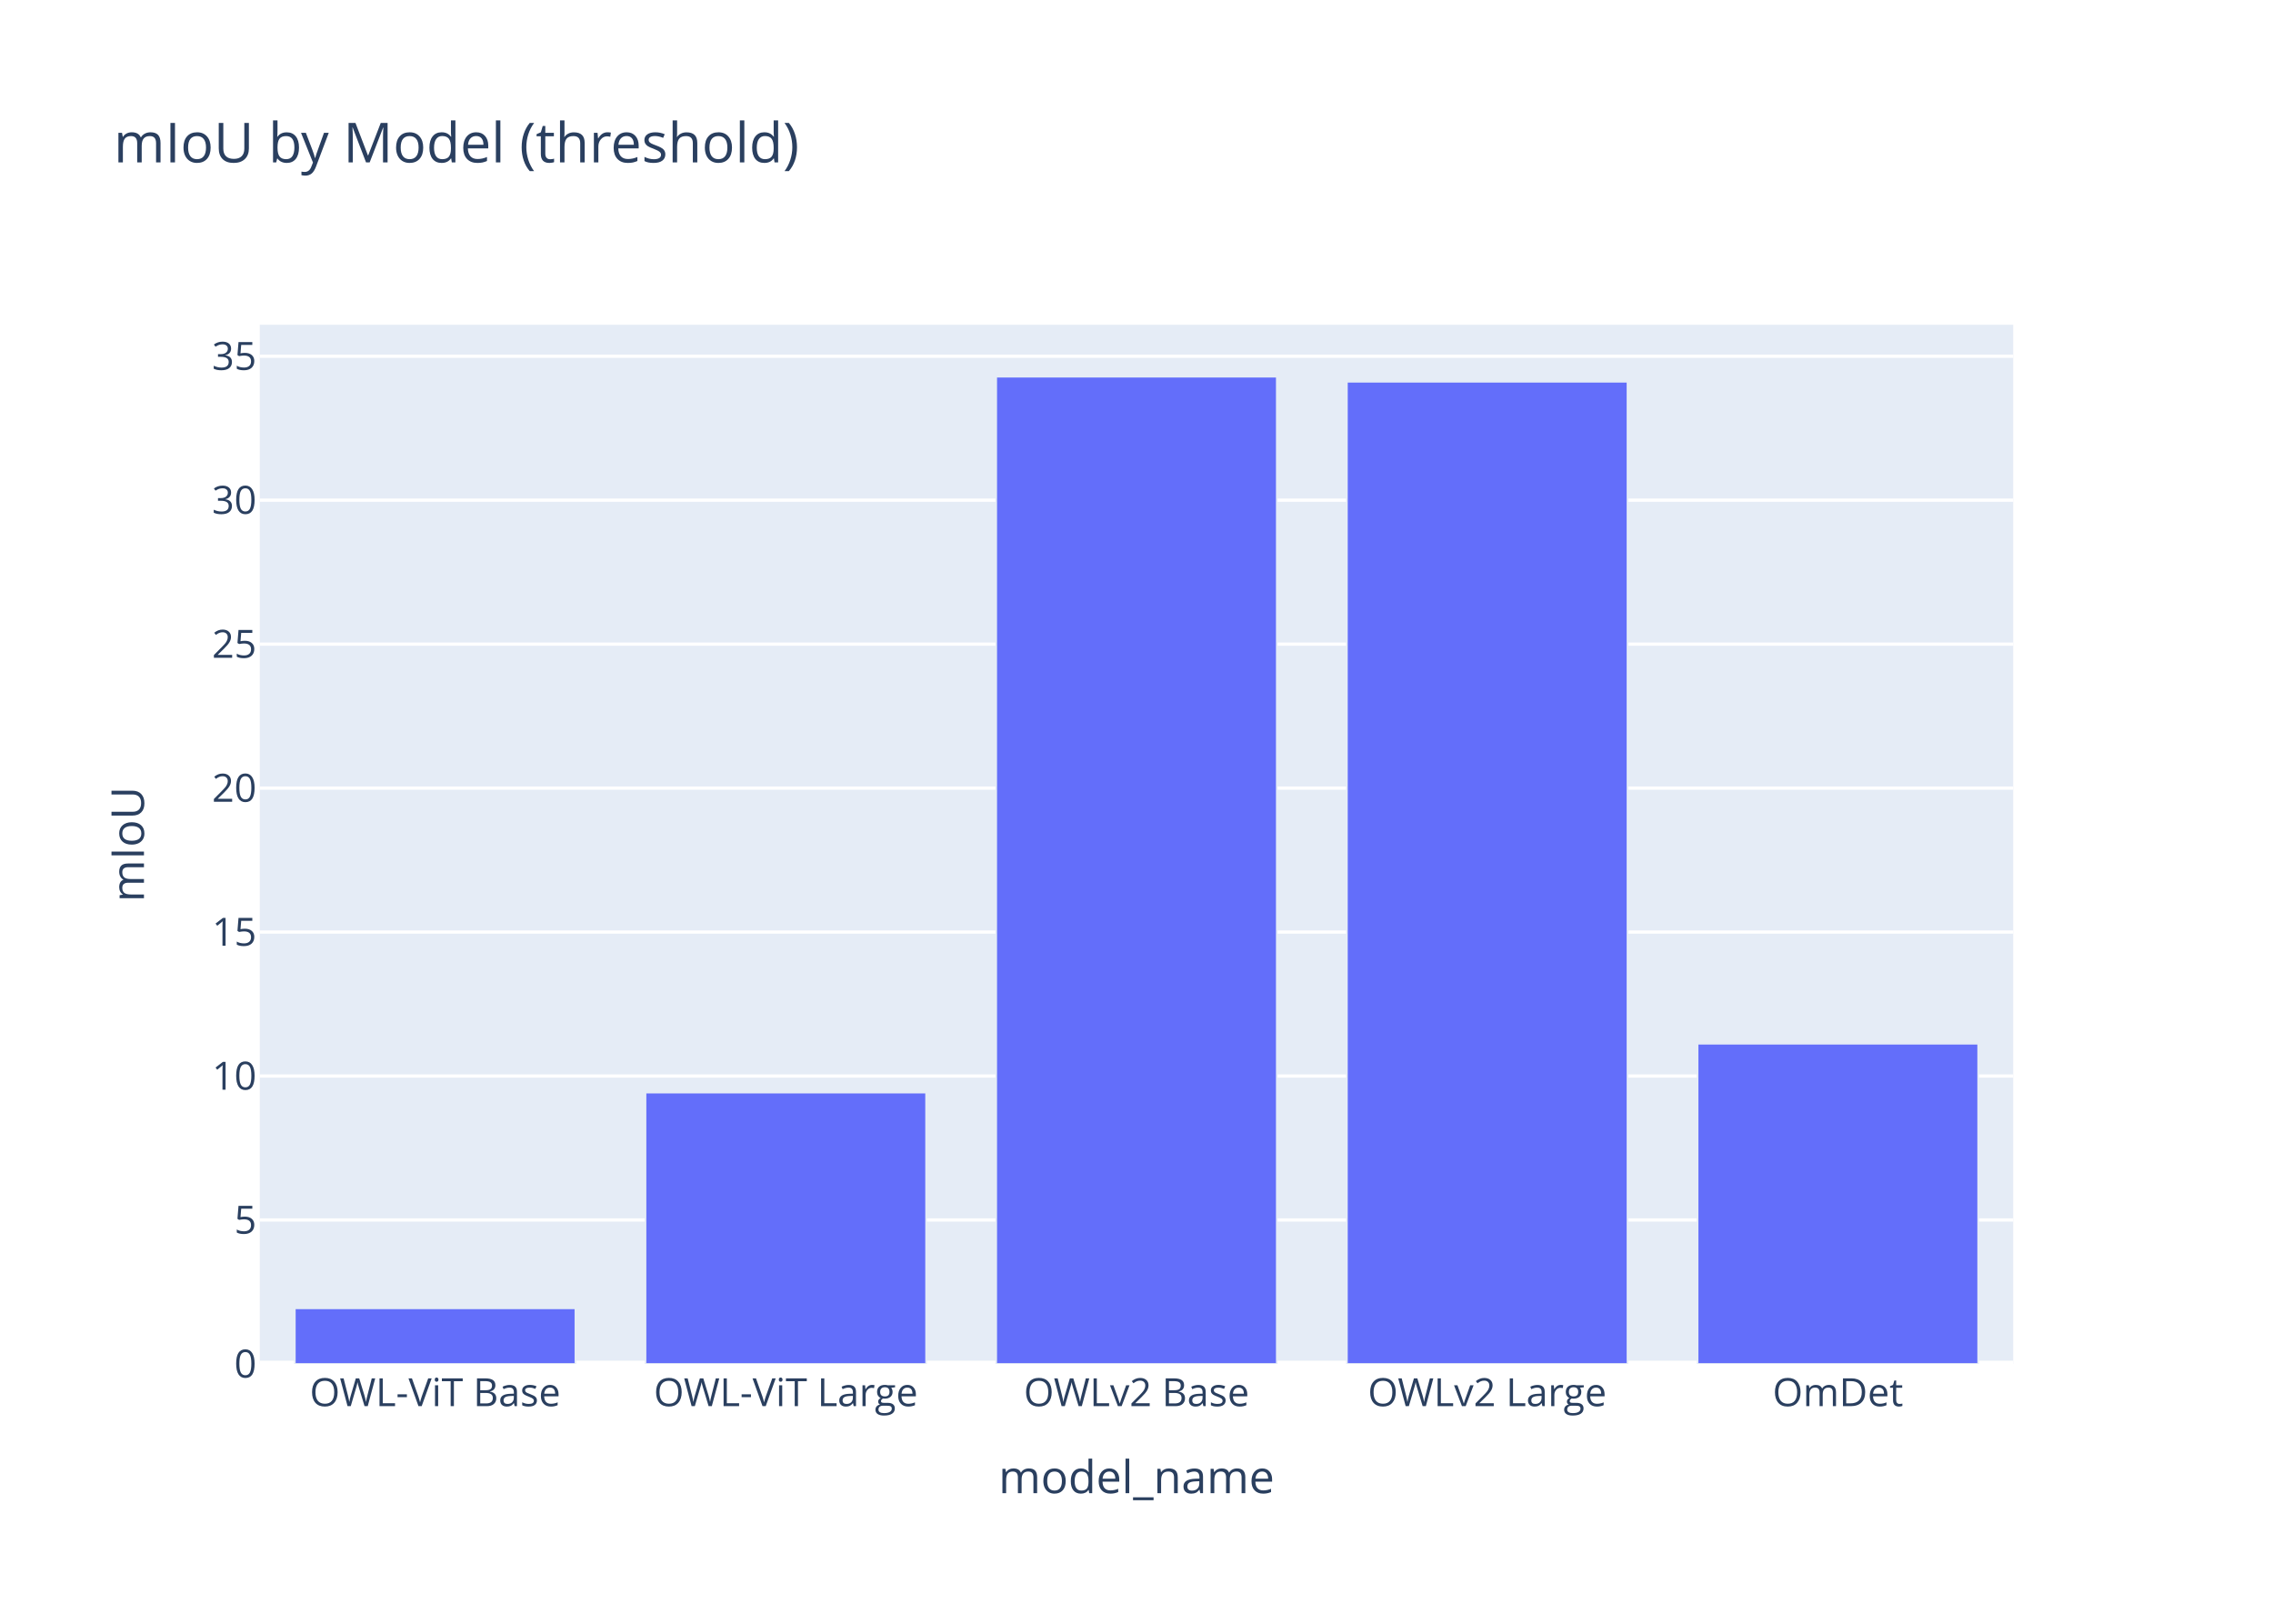
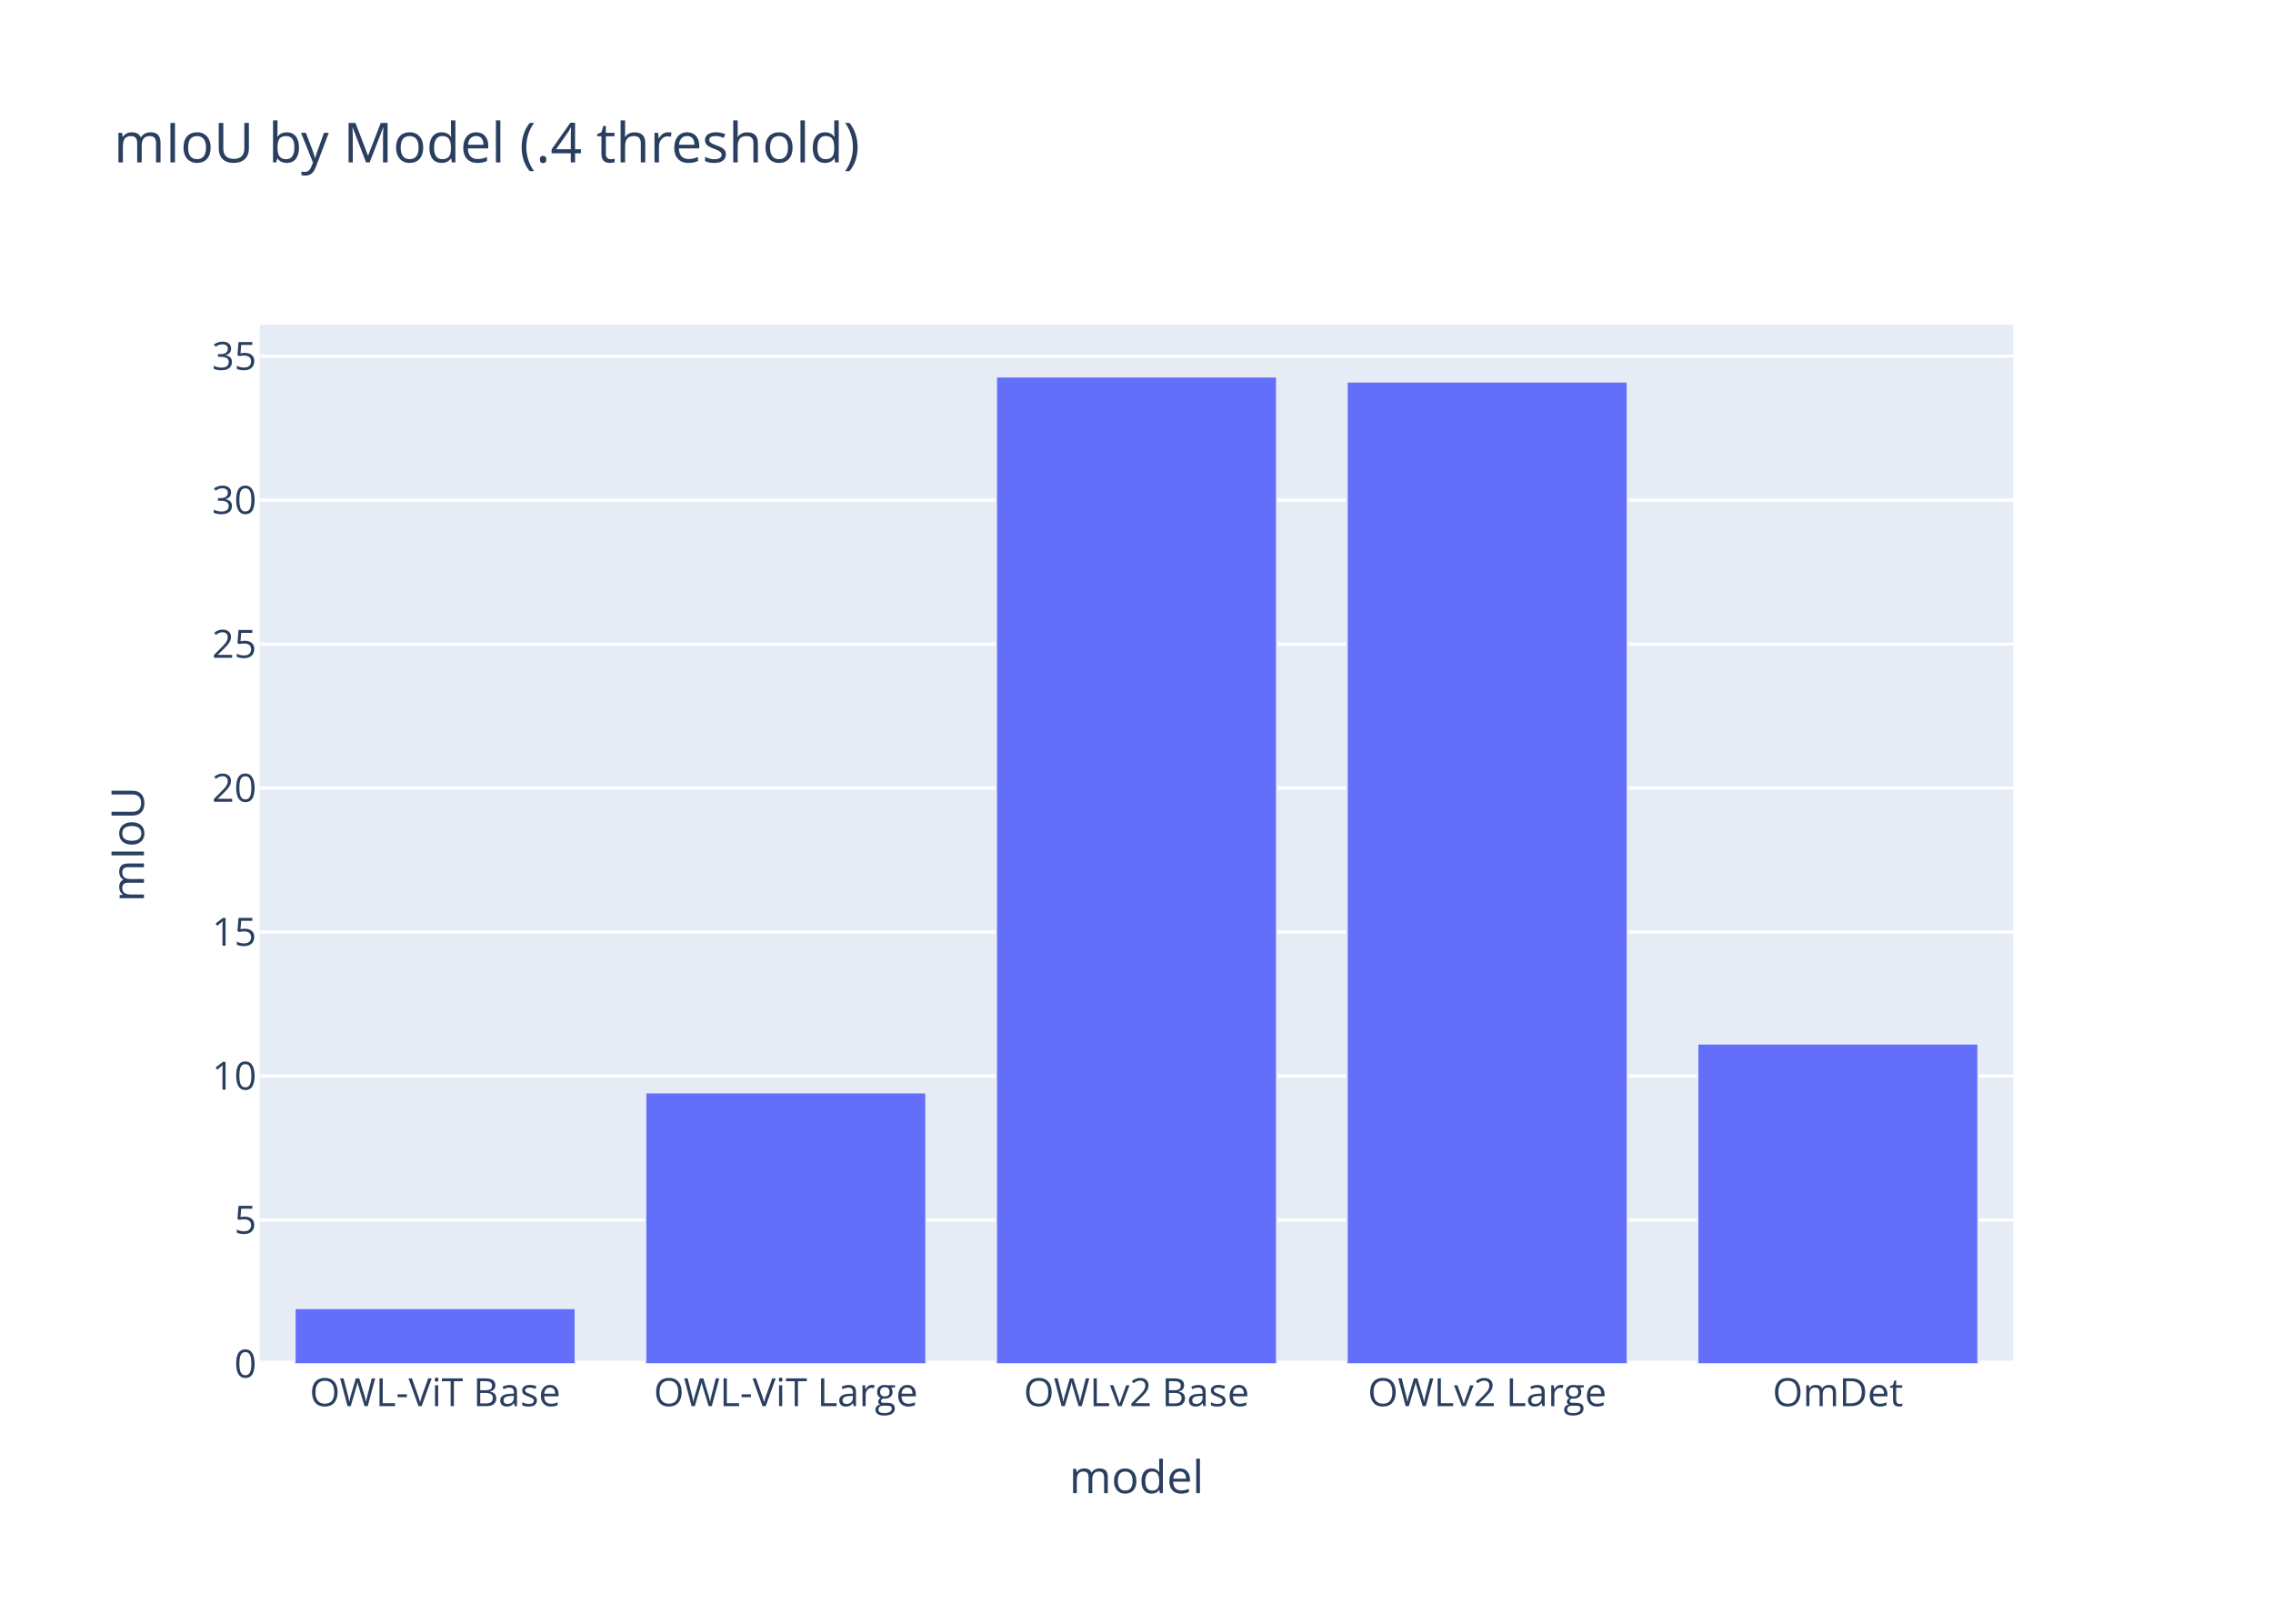
<svg xmlns="http://www.w3.org/2000/svg" class="main-svg" width="700" height="500" style="" viewBox="0 0 700 500">
  <rect x="0" y="0" width="700" height="500" style="fill: rgb(255, 255, 255); fill-opacity: 1;" />
-   <defs id="defs-6f0cd6">
+   <defs id="defs-464366">
    <g class="clips">
-       <clipPath id="clip6f0cd6xyplot" class="plotclip">
+       <clipPath id="clip464366xyplot" class="plotclip">
        <rect width="540" height="320" />
      </clipPath>
-       <clipPath class="axesclip" id="clip6f0cd6x">
+       <clipPath class="axesclip" id="clip464366x">
        <rect x="80" y="0" width="540" height="500" />
      </clipPath>
-       <clipPath class="axesclip" id="clip6f0cd6y">
+       <clipPath class="axesclip" id="clip464366y">
        <rect x="0" y="100" width="700" height="320" />
      </clipPath>
-       <clipPath class="axesclip" id="clip6f0cd6xy">
+       <clipPath class="axesclip" id="clip464366xy">
        <rect x="80" y="100" width="540" height="320" />
      </clipPath>
    </g>
    <g class="gradients" />
    <g class="patterns" />
  </defs>
  <g class="bglayer">
    <rect class="bg" x="80" y="100" width="540" height="320" style="fill: rgb(229, 236, 246); fill-opacity: 1; stroke-width: 0;" />
  </g>
  <g class="layer-below">
    <g class="imagelayer" />
    <g class="shapelayer" />
  </g>
  <g class="cartesianlayer">
    <g class="subplot xy">
      <g class="layer-subplot">
        <g class="shapelayer" />
        <g class="imagelayer" />
      </g>
      <g class="minor-gridlayer">
        <g class="x" />
        <g class="y" />
      </g>
      <g class="gridlayer">
        <g class="x" />
        <g class="y">
          <path class="ygrid crisp" transform="translate(0,375.67)" d="M80,0h540" style="stroke: rgb(255, 255, 255); stroke-opacity: 1; stroke-width: 1px;" />
          <path class="ygrid crisp" transform="translate(0,331.34)" d="M80,0h540" style="stroke: rgb(255, 255, 255); stroke-opacity: 1; stroke-width: 1px;" />
          <path class="ygrid crisp" transform="translate(0,287.01)" d="M80,0h540" style="stroke: rgb(255, 255, 255); stroke-opacity: 1; stroke-width: 1px;" />
          <path class="ygrid crisp" transform="translate(0,242.68)" d="M80,0h540" style="stroke: rgb(255, 255, 255); stroke-opacity: 1; stroke-width: 1px;" />
          <path class="ygrid crisp" transform="translate(0,198.35)" d="M80,0h540" style="stroke: rgb(255, 255, 255); stroke-opacity: 1; stroke-width: 1px;" />
          <path class="ygrid crisp" transform="translate(0,154.02)" d="M80,0h540" style="stroke: rgb(255, 255, 255); stroke-opacity: 1; stroke-width: 1px;" />
          <path class="ygrid crisp" transform="translate(0,109.69)" d="M80,0h540" style="stroke: rgb(255, 255, 255); stroke-opacity: 1; stroke-width: 1px;" />
        </g>
      </g>
      <g class="zerolinelayer">
        <path class="yzl zl crisp" transform="translate(0,420)" d="M80,0h540" style="stroke: rgb(255, 255, 255); stroke-opacity: 1; stroke-width: 2px;" />
      </g>
      <g class="layer-between">
        <g class="shapelayer" />
        <g class="imagelayer" />
      </g>
      <path class="xlines-below" />
      <path class="ylines-below" />
      <g class="overlines-below" />
      <g class="xaxislayer-below" />
      <g class="yaxislayer-below" />
      <g class="overaxes-below" />
      <g class="overplot">
-         <g class="xy" transform="translate(80,100)" clip-path="url(#clip6f0cd6xyplot)">
+         <g class="xy" transform="translate(80,100)" clip-path="url(#clip464366xyplot)">
          <g class="barlayer mlayer">
            <g class="trace bars" style="opacity: 1;">
              <g class="points">
                <g class="point">
                  <path d="M10.8,320V302.88H97.2V320Z" style="vector-effect: none; opacity: 1; stroke-width: 0.5px; fill: rgb(99, 110, 250); fill-opacity: 1; stroke: rgb(229, 236, 246); stroke-opacity: 1;" />
                </g>
                <g class="point">
                  <path d="M118.8,320V236.45H205.2V320Z" style="vector-effect: none; opacity: 1; stroke-width: 0.5px; fill: rgb(99, 110, 250); fill-opacity: 1; stroke: rgb(229, 236, 246); stroke-opacity: 1;" />
                </g>
                <g class="point">
                  <path d="M226.8,320V16H313.2V320Z" style="vector-effect: none; opacity: 1; stroke-width: 0.5px; fill: rgb(99, 110, 250); fill-opacity: 1; stroke: rgb(229, 236, 246); stroke-opacity: 1;" />
                </g>
                <g class="point">
                  <path d="M334.8,320V17.56H421.2V320Z" style="vector-effect: none; opacity: 1; stroke-width: 0.5px; fill: rgb(99, 110, 250); fill-opacity: 1; stroke: rgb(229, 236, 246); stroke-opacity: 1;" />
                </g>
                <g class="point">
                  <path d="M442.8,320V221.4H529.2V320Z" style="vector-effect: none; opacity: 1; stroke-width: 0.5px; fill: rgb(99, 110, 250); fill-opacity: 1; stroke: rgb(229, 236, 246); stroke-opacity: 1;" />
                </g>
              </g>
            </g>
          </g>
        </g>
      </g>
      <path class="xlines-above crisp" d="M0,0" style="fill: none;" />
      <path class="ylines-above crisp" d="M0,0" style="fill: none;" />
      <g class="overlines-above" />
      <g class="xaxislayer-above">
        <g class="xtick">
          <text text-anchor="middle" x="0" y="433" transform="translate(134,0)" style="font-family: 'Open Sans', verdana, arial, sans-serif; font-size: 12px; fill: rgb(42, 63, 95); fill-opacity: 1; white-space: pre; opacity: 1;">OWL-ViT Base</text>
        </g>
        <g class="xtick">
          <text text-anchor="middle" x="0" y="433" transform="translate(242,0)" style="font-family: 'Open Sans', verdana, arial, sans-serif; font-size: 12px; fill: rgb(42, 63, 95); fill-opacity: 1; white-space: pre; opacity: 1;">OWL-ViT Large</text>
        </g>
        <g class="xtick">
          <text text-anchor="middle" x="0" y="433" transform="translate(350,0)" style="font-family: 'Open Sans', verdana, arial, sans-serif; font-size: 12px; fill: rgb(42, 63, 95); fill-opacity: 1; white-space: pre; opacity: 1;">OWLv2 Base</text>
        </g>
        <g class="xtick">
          <text text-anchor="middle" x="0" y="433" transform="translate(458,0)" style="font-family: 'Open Sans', verdana, arial, sans-serif; font-size: 12px; fill: rgb(42, 63, 95); fill-opacity: 1; white-space: pre; opacity: 1;">OWLv2 Large</text>
        </g>
        <g class="xtick">
          <text text-anchor="middle" x="0" y="433" transform="translate(566,0)" style="font-family: 'Open Sans', verdana, arial, sans-serif; font-size: 12px; fill: rgb(42, 63, 95); fill-opacity: 1; white-space: pre; opacity: 1;">OmDet</text>
        </g>
      </g>
      <g class="yaxislayer-above">
        <g class="ytick">
          <text text-anchor="end" x="79" y="4.2" transform="translate(0,420)" style="font-family: 'Open Sans', verdana, arial, sans-serif; font-size: 12px; fill: rgb(42, 63, 95); fill-opacity: 1; white-space: pre; opacity: 1;">0</text>
        </g>
        <g class="ytick">
          <text text-anchor="end" x="79" y="4.2" style="font-family: 'Open Sans', verdana, arial, sans-serif; font-size: 12px; fill: rgb(42, 63, 95); fill-opacity: 1; white-space: pre; opacity: 1;" transform="translate(0,375.67)">5</text>
        </g>
        <g class="ytick">
          <text text-anchor="end" x="79" y="4.2" style="font-family: 'Open Sans', verdana, arial, sans-serif; font-size: 12px; fill: rgb(42, 63, 95); fill-opacity: 1; white-space: pre; opacity: 1;" transform="translate(0,331.34)">10</text>
        </g>
        <g class="ytick">
          <text text-anchor="end" x="79" y="4.2" style="font-family: 'Open Sans', verdana, arial, sans-serif; font-size: 12px; fill: rgb(42, 63, 95); fill-opacity: 1; white-space: pre; opacity: 1;" transform="translate(0,287.01)">15</text>
        </g>
        <g class="ytick">
          <text text-anchor="end" x="79" y="4.2" style="font-family: 'Open Sans', verdana, arial, sans-serif; font-size: 12px; fill: rgb(42, 63, 95); fill-opacity: 1; white-space: pre; opacity: 1;" transform="translate(0,242.68)">20</text>
        </g>
        <g class="ytick">
          <text text-anchor="end" x="79" y="4.2" style="font-family: 'Open Sans', verdana, arial, sans-serif; font-size: 12px; fill: rgb(42, 63, 95); fill-opacity: 1; white-space: pre; opacity: 1;" transform="translate(0,198.35)">25</text>
        </g>
        <g class="ytick">
          <text text-anchor="end" x="79" y="4.2" style="font-family: 'Open Sans', verdana, arial, sans-serif; font-size: 12px; fill: rgb(42, 63, 95); fill-opacity: 1; white-space: pre; opacity: 1;" transform="translate(0,154.02)">30</text>
        </g>
        <g class="ytick">
          <text text-anchor="end" x="79" y="4.2" style="font-family: 'Open Sans', verdana, arial, sans-serif; font-size: 12px; fill: rgb(42, 63, 95); fill-opacity: 1; white-space: pre; opacity: 1;" transform="translate(0,109.69)">35</text>
        </g>
      </g>
      <g class="overaxes-above" />
    </g>
  </g>
  <g class="polarlayer" />
  <g class="smithlayer" />
  <g class="ternarylayer" />
  <g class="geolayer" />
  <g class="funnelarealayer" />
  <g class="pielayer" />
  <g class="iciclelayer" />
  <g class="treemaplayer" />
  <g class="sunburstlayer" />
  <g class="glimages" />
-   <defs id="topdefs-6f0cd6">
+   <defs id="topdefs-464366">
    <g class="clips" />
  </defs>
  <g class="layer-above">
    <g class="imagelayer" />
    <g class="shapelayer" />
  </g>
  <g class="infolayer">
    <g class="g-gtitle">
-       <text class="gtitle" x="35" y="50" text-anchor="start" dy="0em" style="opacity: 1; font-family: 'Open Sans', verdana, arial, sans-serif; font-size: 17px; fill: rgb(42, 63, 95); fill-opacity: 1; white-space: pre;">mIoU by Model (threshold)</text>
+       <text class="gtitle" x="35" y="50" text-anchor="start" dy="0em" style="opacity: 1; font-family: 'Open Sans', verdana, arial, sans-serif; font-size: 17px; fill: rgb(42, 63, 95); fill-opacity: 1; white-space: pre;">mIoU by Model (.4 threshold)</text>
    </g>
    <g class="g-xtitle">
-       <text class="xtitle" x="350" y="459.8" text-anchor="middle" style="opacity: 1; font-family: 'Open Sans', verdana, arial, sans-serif; font-size: 14px; fill: rgb(42, 63, 95); fill-opacity: 1; white-space: pre;">model_name</text>
+       <text class="xtitle" x="350" y="459.8" text-anchor="middle" style="opacity: 1; font-family: 'Open Sans', verdana, arial, sans-serif; font-size: 14px; fill: rgb(42, 63, 95); fill-opacity: 1; white-space: pre;">model</text>
    </g>
    <g class="g-ytitle">
      <text class="ytitle" transform="rotate(-90,44.33438,260)" x="44.334" y="260" text-anchor="middle" style="opacity: 1; font-family: 'Open Sans', verdana, arial, sans-serif; font-size: 14px; fill: rgb(42, 63, 95); fill-opacity: 1; white-space: pre;">mIoU</text>
    </g>
  </g>
</svg>
